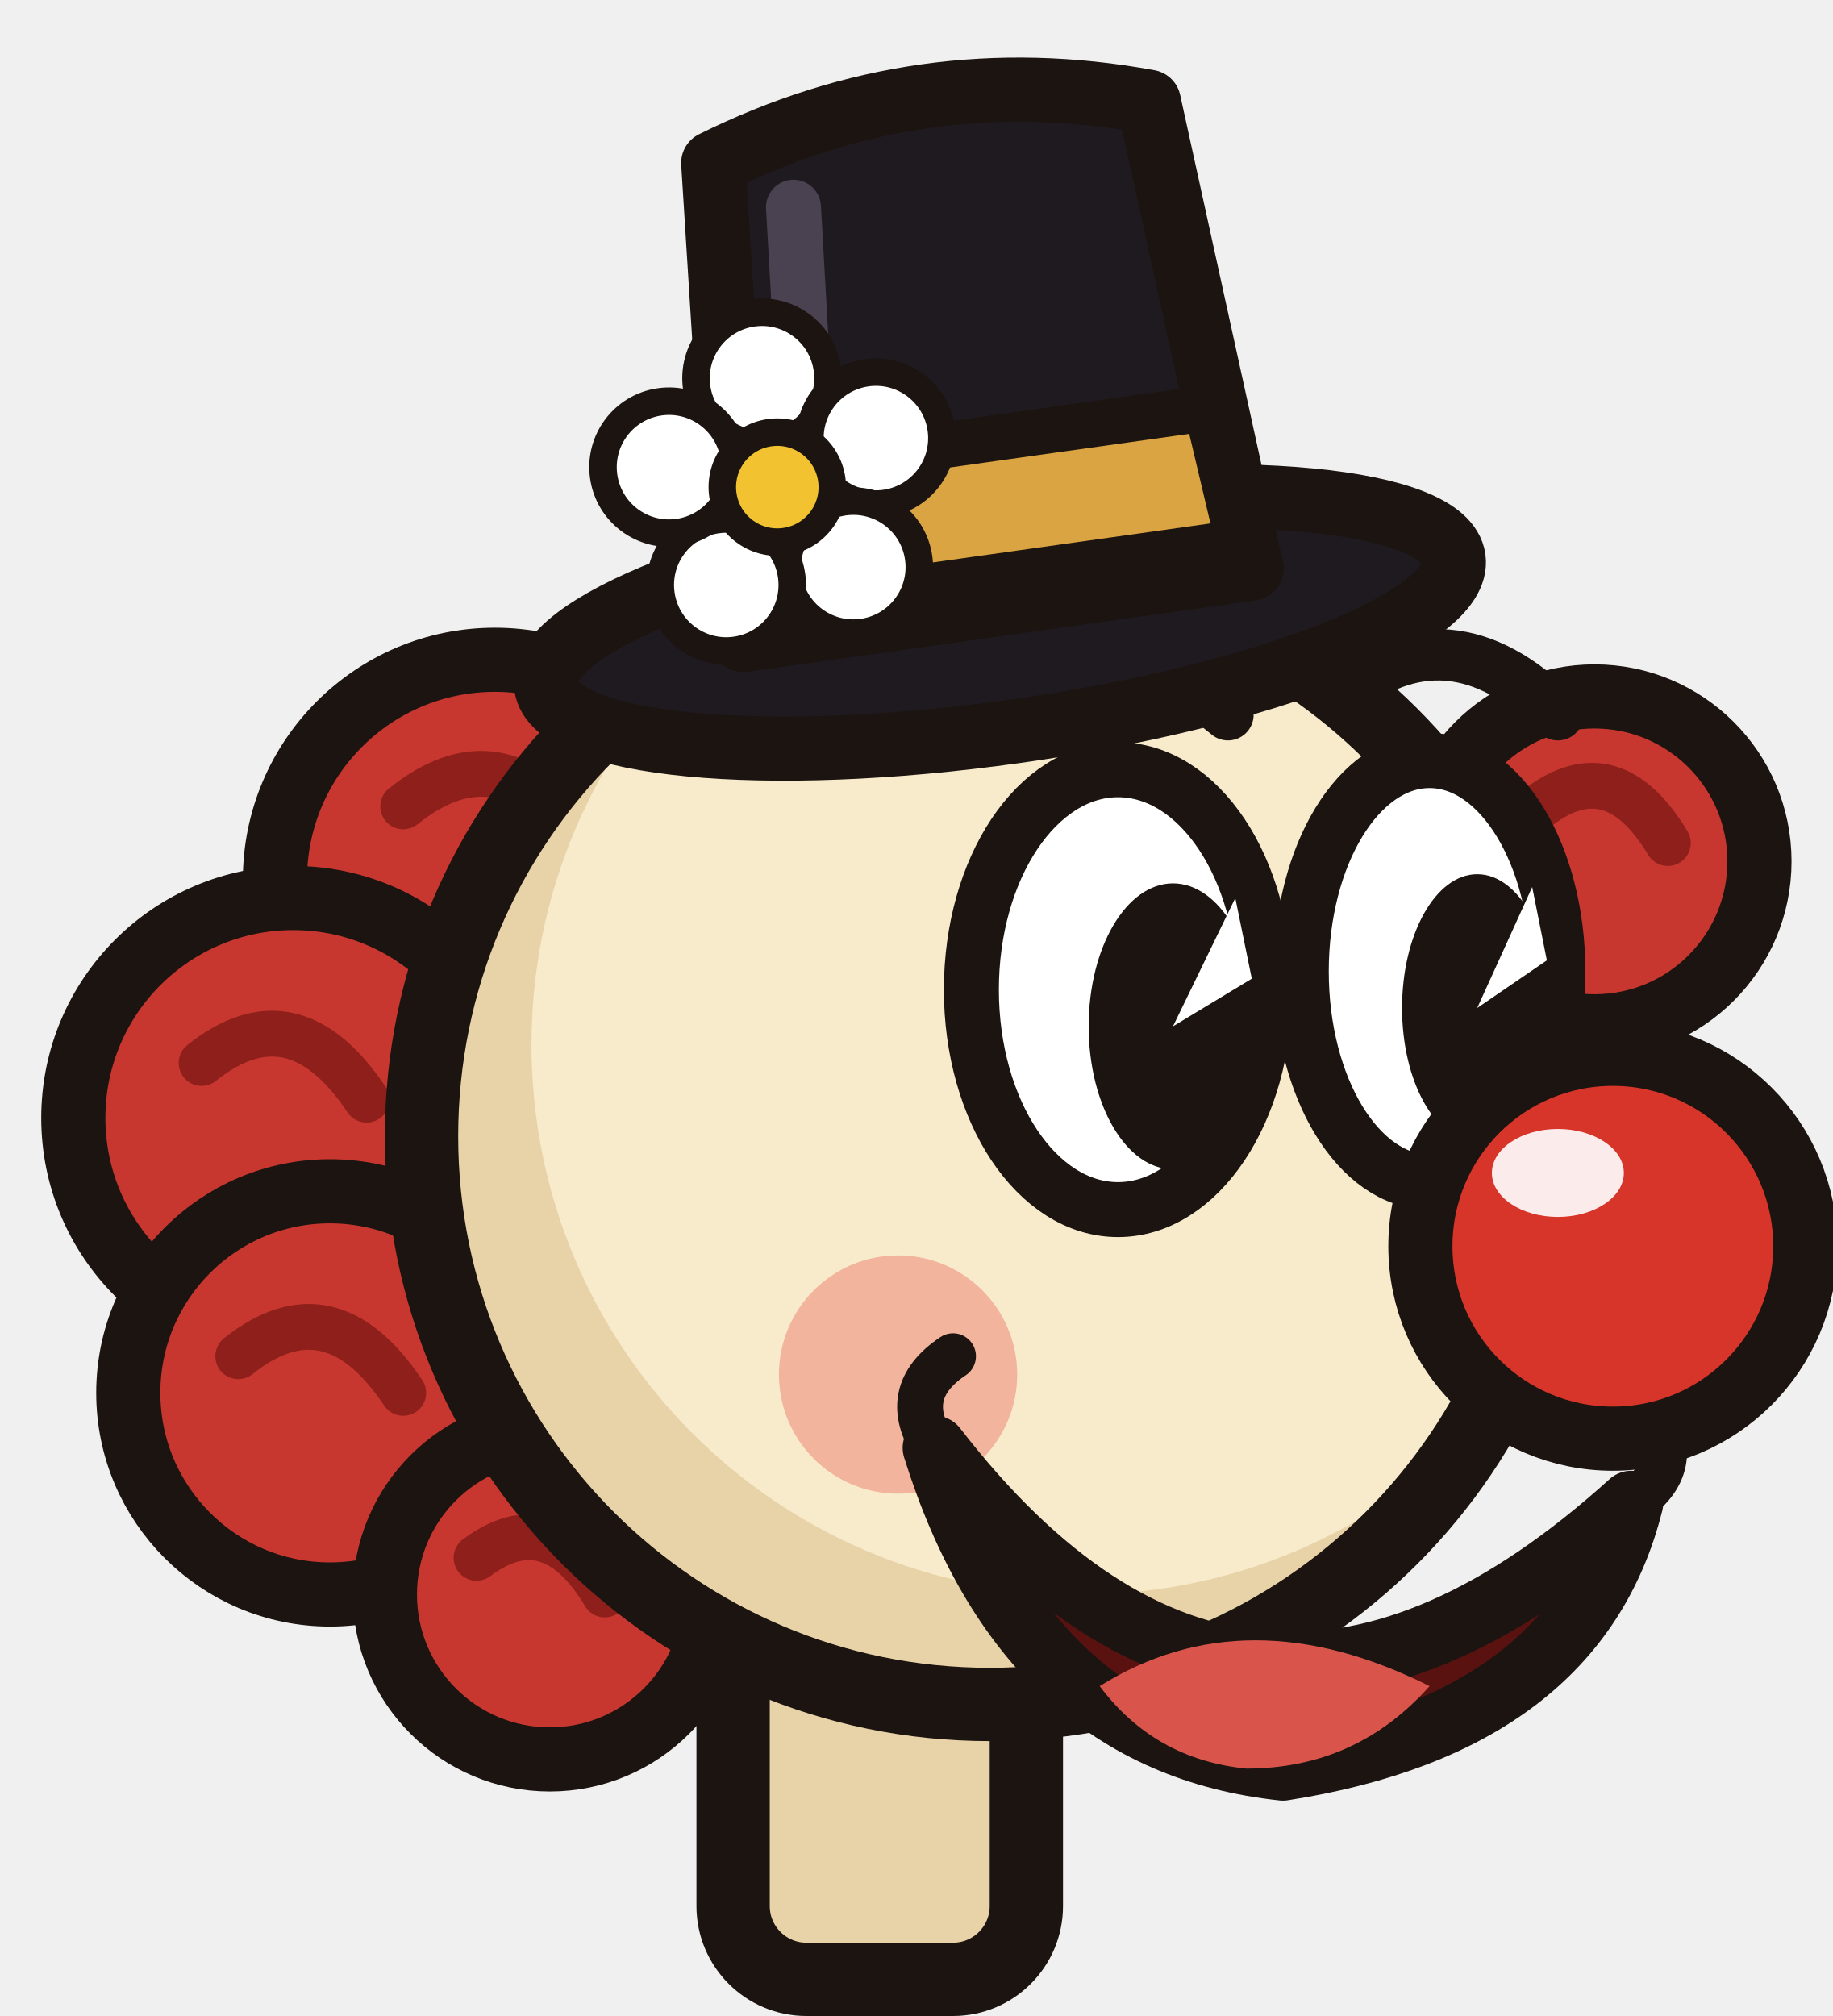
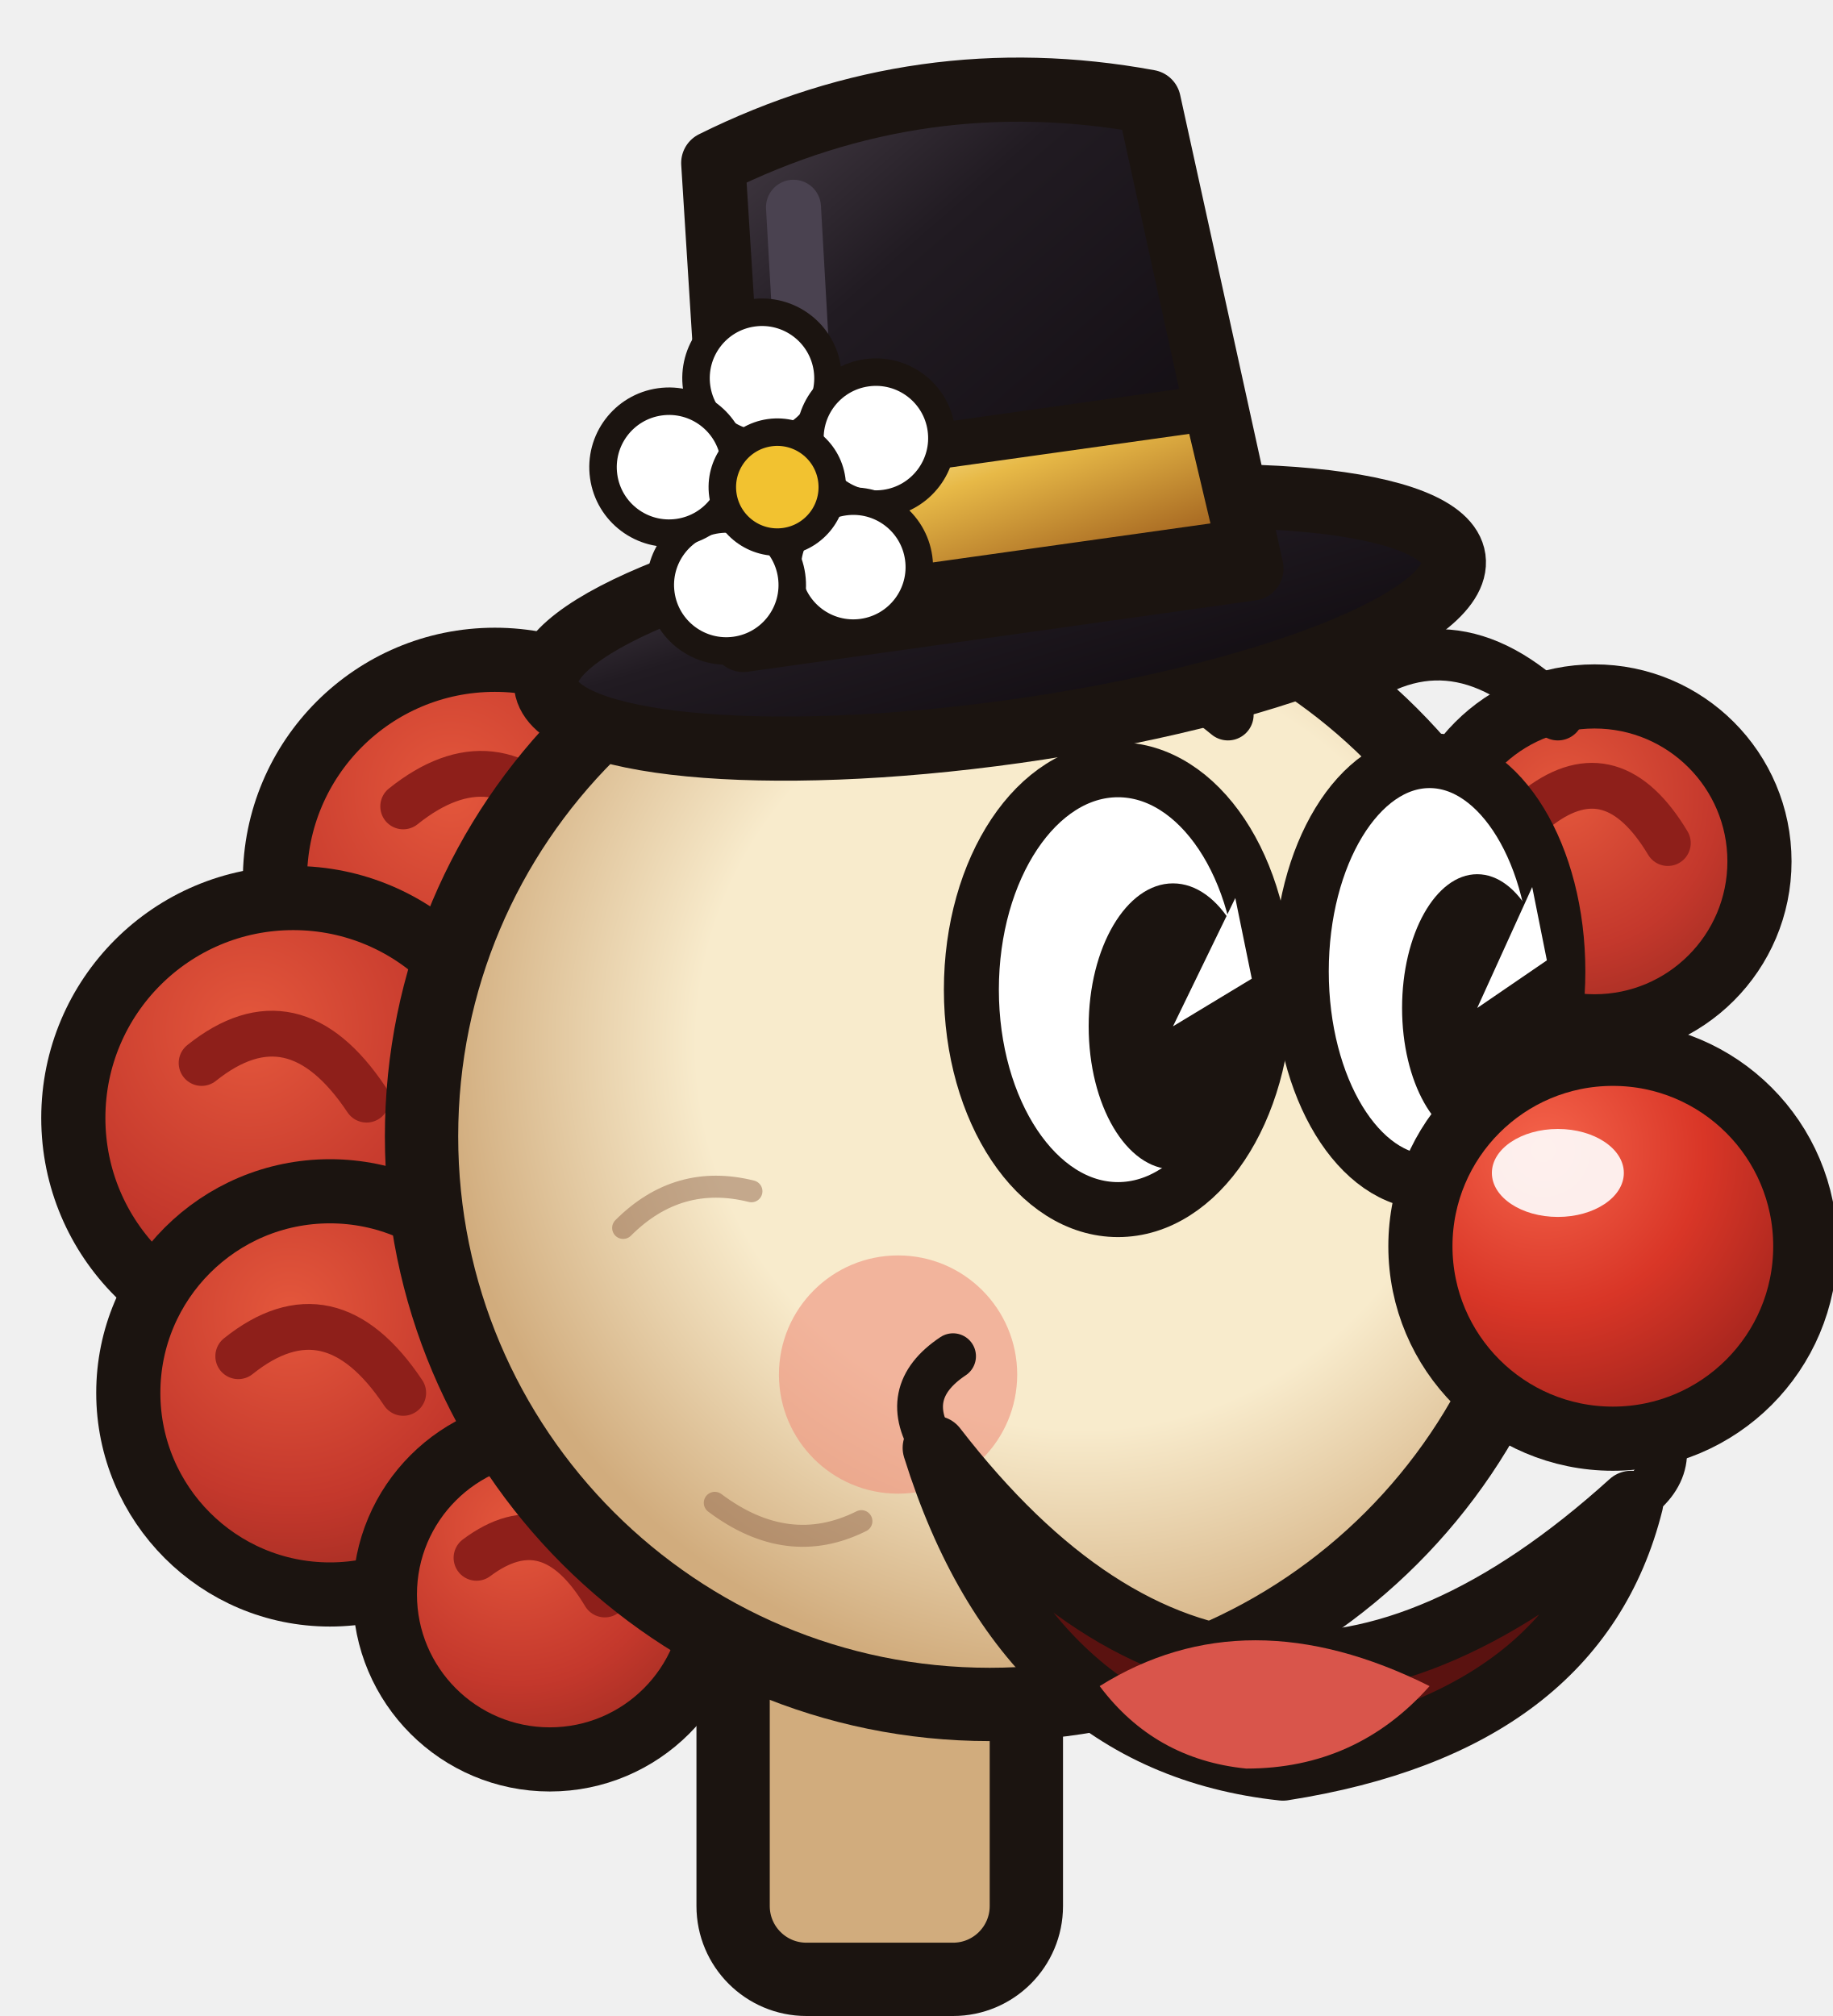
<svg xmlns="http://www.w3.org/2000/svg" width="100" height="110" viewBox="0 0 100 110">
  <defs>
+     <linearGradient id="paint_gold" x1="0" y1="0" x2="0.7" y2="1">
+       <stop offset="0" stop-color="#fff0ab" />
+       <stop offset="0.42" stop-color="#e7b947" />
+       <stop offset="1" stop-color="#a96b23" />
+     </linearGradient>
+     <linearGradient id="paint_ink" x1="0" y1="0" x2="0.65" y2="1">
+       <stop offset="0" stop-color="#49404a" />
+       <stop offset="0.4" stop-color="#211b22" />
+       <stop offset="1" stop-color="#120d12" />
+     </linearGradient>
+     <radialGradient id="paint_skin" cx="59" cy="57" r="35" gradientUnits="userSpaceOnUse">
+       <stop offset="0" stop-color="#f8ebcc" />
+       <stop offset="0.6" stop-color="#f8ebcc" />
+       <stop offset="1" stop-color="#d1ac7d" />
+     </radialGradient>
+     <radialGradient id="paint_hair" cx="0.4" cy="0.3" r="0.85">
+       <stop offset="0" stop-color="#e4573c" />
+       <stop offset="0.55" stop-color="#c4382c" />
+       <stop offset="1" stop-color="#92271e" />
+     </radialGradient>
+     <radialGradient id="paint_nose" cx="0.32" cy="0.25" r="0.8">
+       <stop offset="0" stop-color="#f5644b" />
+       <stop offset="0.52" stop-color="#d93627" />
+       <stop offset="1" stop-color="#9c221c" />
+     </radialGradient>
    <clipPath id="face">
      <circle cx="54" cy="62" r="31" />
    </clipPath>
  </defs>
-   <rect x="40" y="84" width="16" height="24" rx="4" fill="#e8d2a8" stroke="#1b1410" stroke-width="4" />
-   <g fill="#c7372f" stroke="#1b1410" stroke-width="3.5">
+   <rect x="40" y="84" width="16" height="24" rx="4" fill="url(#paint_skin)" stroke="#1b1410" stroke-width="4" />
+   <g fill="url(#paint_hair)" stroke="#1b1410" stroke-width="3.5">
    <circle cx="27" cy="48" r="12" />
    <circle cx="16" cy="61" r="12" />
    <circle cx="18" cy="76" r="11" />
    <circle cx="30" cy="87" r="9" />
    <circle cx="87" cy="47" r="9" />
  </g>
  <path d="M22 44 Q27 40 31 45 M11 58 Q16 54 20 60 M13 74 Q18 70 22 76 M26 85 Q30 82 33 87 M84 44 Q88 41 91 46" fill="none" stroke="#8e1f1a" stroke-width="2.5" stroke-linecap="round" />
-   <circle cx="54" cy="62" r="31" fill="#e8d2a8" />
+   <circle cx="54" cy="62" r="31" fill="url(#paint_skin)" />
  <g clip-path="url(#face)">
-     <circle cx="59" cy="57" r="30" fill="#f8ebcc" />
+     <circle cx="59" cy="57" r="30" fill="url(#paint_skin)" />
  </g>
  <circle cx="54" cy="62" r="31" fill="none" stroke="#1b1410" stroke-width="4" />
  <circle cx="49" cy="75" r="6.5" fill="#ef8f7c" opacity="0.6" />
  <path d="M55 39 Q61 34 67 39 M73 38 Q79 33 85 39" fill="none" stroke="#1b1410" stroke-width="2.8" stroke-linecap="round" />
  <ellipse cx="61" cy="54" rx="8" ry="12" fill="#ffffff" stroke="#1b1410" stroke-width="3" />
  <ellipse cx="78" cy="53" rx="7" ry="11.5" fill="#ffffff" stroke="#1b1410" stroke-width="3" />
  <ellipse cx="64" cy="56" rx="4.6" ry="7.8" fill="#1b1410" />
  <ellipse cx="80.6" cy="55" rx="4.1" ry="7.3" fill="#1b1410" />
  <path d="M64 56 L67.4 49 L68.3 53.4 Z" fill="#ffffff" />
  <path d="M80.6 55 L83.6 48.4 L84.4 52.4 Z" fill="#ffffff" />
  <path d="M51 79 Q68 101 89 82 Q86 94 70 96.5 Q56 95 51 79 Z" fill="#5a1210" stroke="#1b1410" stroke-width="3.5" stroke-linejoin="round" />
  <path d="M60 92 Q68 87 78 92 Q74 96.5 68 96.5 Q63 96 60 92 Z" fill="#d9554b" />
  <path d="M51 79 Q49 76 52 74 M89 82 Q92 80 90 77" fill="none" stroke="#1b1410" stroke-width="2.5" stroke-linecap="round" />
-   <circle cx="88" cy="68" r="10.5" fill="#d8352a" stroke="#1b1410" stroke-width="3.5" />
+   <circle cx="88" cy="68" r="10.5" fill="url(#paint_nose)" stroke="#1b1410" stroke-width="3.5" />
  <ellipse cx="85" cy="64" rx="3.6" ry="2.4" fill="#ffffff" opacity="0.9" />
  <g transform="rotate(-8 54 30)">
-     <ellipse cx="54" cy="34" rx="25" ry="6" fill="#1e1a1f" stroke="#1b1410" stroke-width="3.5" />
-     <path d="M40 33 L42 7 Q54 3 66 7 L68 33 Z" fill="#1e1a1f" stroke="#1b1410" stroke-width="3.5" stroke-linejoin="round" />
-     <path d="M41.2 24 L66.8 24 L67.5 31.5 L40.5 31.5 Z" fill="#d9a441" stroke="#1b1410" stroke-width="2.5" stroke-linejoin="round" />
+     <ellipse cx="54" cy="34" rx="25" ry="6" fill="url(#paint_ink)" stroke="#1b1410" stroke-width="3.5" />
+     <path d="M40 33 L42 7 Q54 3 66 7 L68 33 Z" fill="url(#paint_ink)" stroke="#1b1410" stroke-width="3.5" stroke-linejoin="round" />
+     <path d="M41.2 24 L66.8 24 L67.5 31.5 L40.5 31.5 Z" fill="url(#paint_gold)" stroke="#1b1410" stroke-width="2.5" stroke-linejoin="round" />
    <path d="M46 10 L45 22" stroke="#4a4250" stroke-width="3" stroke-linecap="round" />
    <g transform="translate(43 25)" stroke="#1b1410" stroke-width="1.5">
      <circle cx="0" cy="-6" r="3.6" fill="#ffffff" />
      <circle cx="5.7" cy="-1.9" r="3.6" fill="#ffffff" />
      <circle cx="3.5" cy="4.9" r="3.6" fill="#ffffff" />
      <circle cx="-3.5" cy="4.9" r="3.6" fill="#ffffff" />
      <circle cx="-5.7" cy="-1.9" r="3.6" fill="#ffffff" />
      <circle cx="0" cy="0" r="3" fill="#f2c230" />
    </g>
  </g>
+   <path d="M34 67 Q37 64 41 65 M39 82 Q43 85 47 83" fill="none" stroke="#8f654b" stroke-width="1.2" stroke-linecap="round" opacity="0.5" />
</svg>
